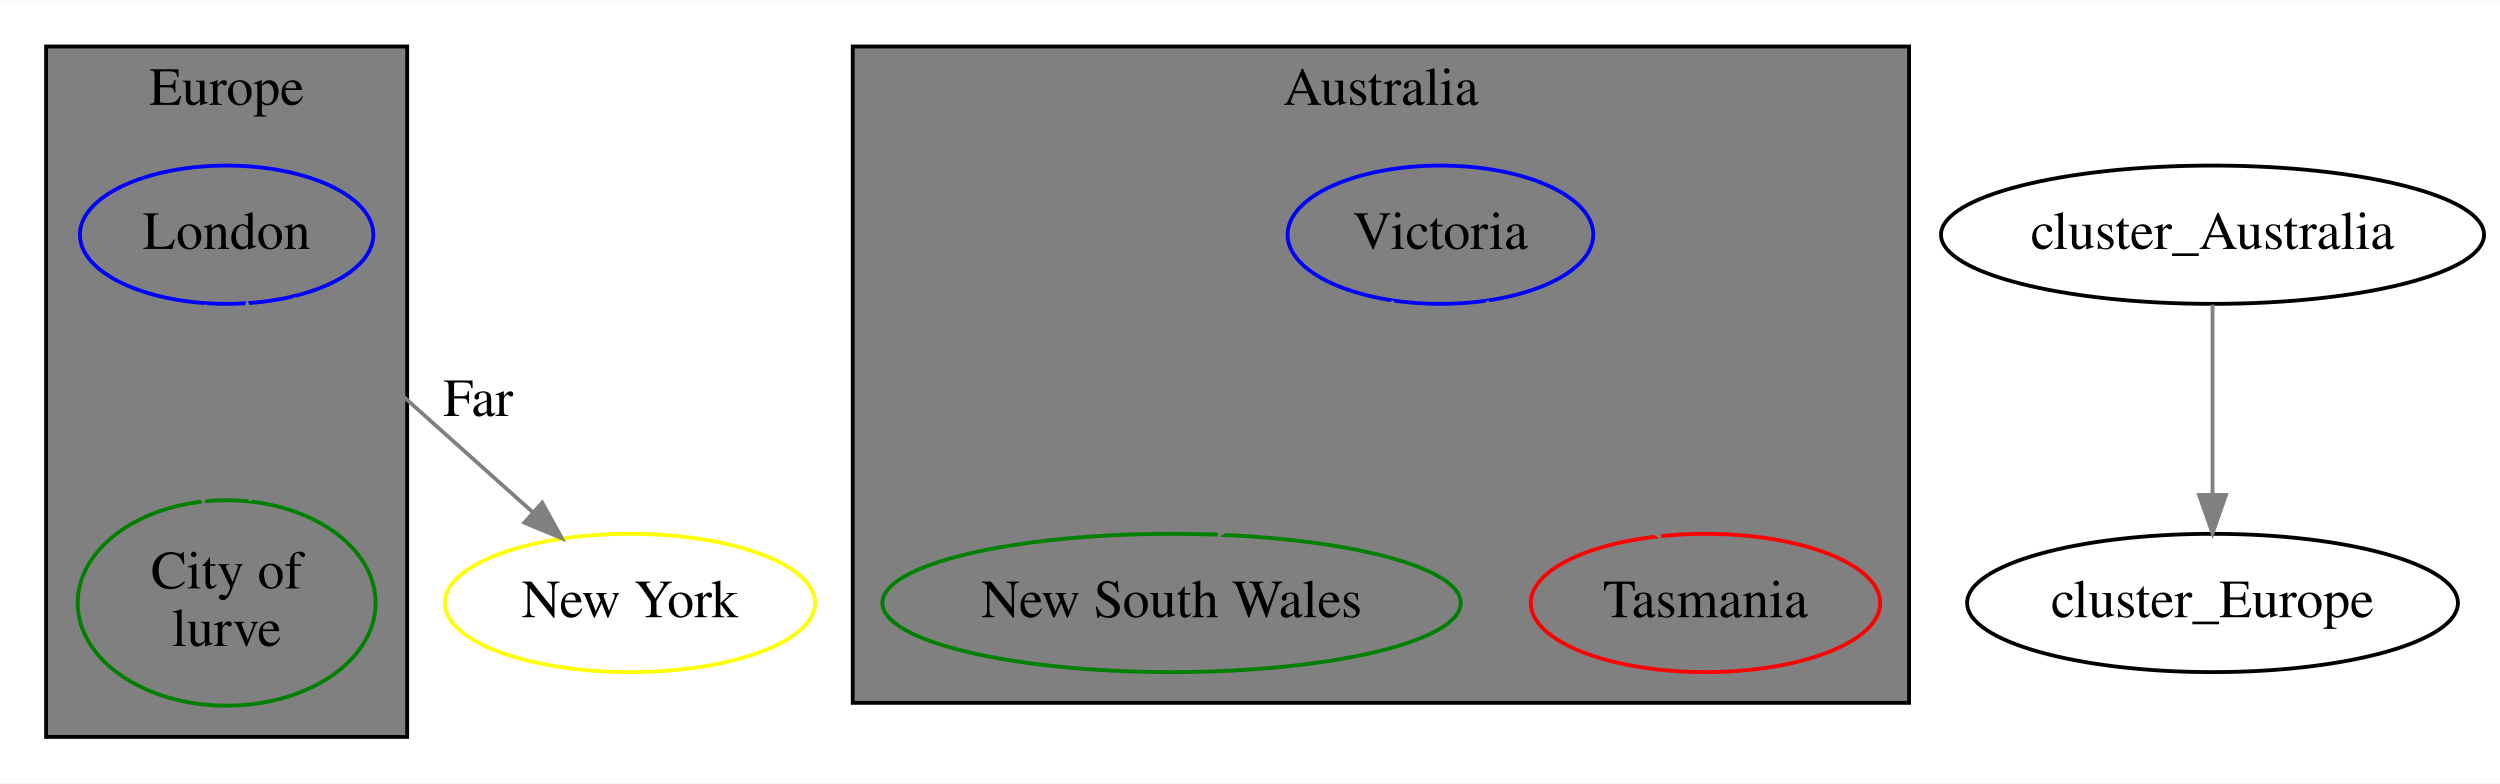
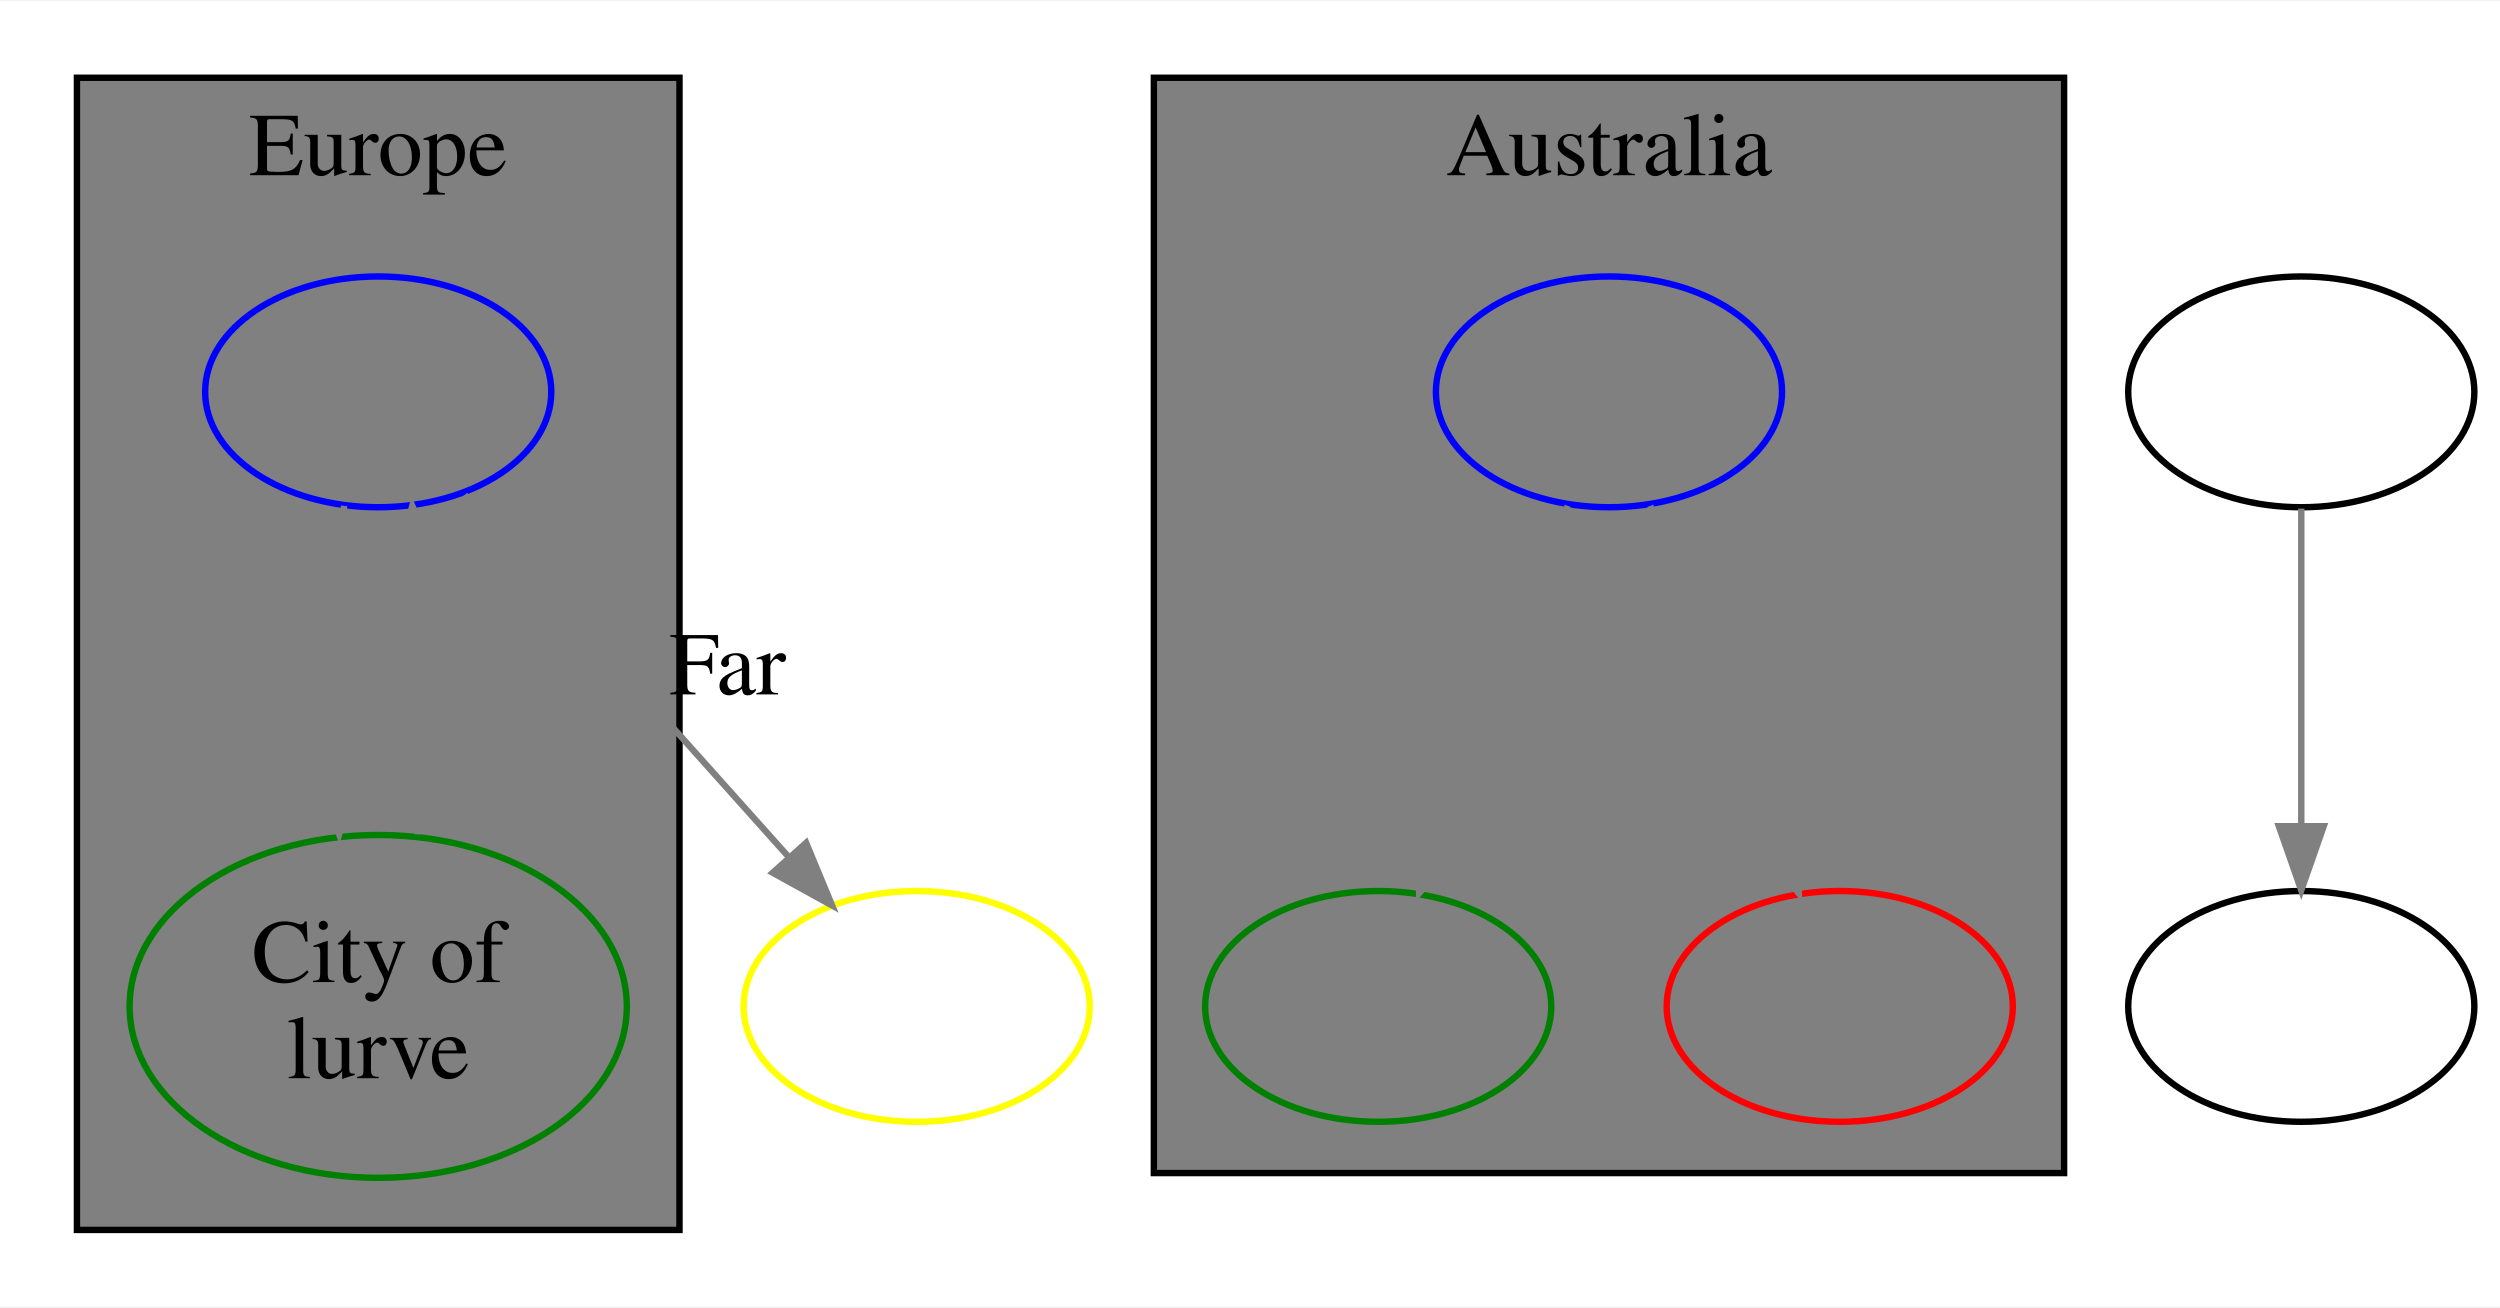
- <svg xmlns="http://www.w3.org/2000/svg" width="651pt" height="204pt" viewBox="0.00 0.00 650.84 203.74">
+ <svg xmlns="http://www.w3.org/2000/svg" width="390pt" height="204pt" viewBox="0.00 0.00 390.00 203.74">
  <g id="graph0" class="graph" transform="scale(1 1) rotate(0) translate(4 199.74)">
-     <polygon fill="white" stroke="none" points="-4,4 -4,-199.74 646.844,-199.74 646.844,4 -4,4" />
+     <polygon fill="white" stroke="none" points="-4,4 -4,-199.74 386,-199.74 386,4 -4,4" />
    <g id="clust1" class="cluster">
      <polygon fill="grey" stroke="black" points="8,-8 8,-187.74 102,-187.74 102,-8 8,-8" />
      <text text-anchor="middle" x="55" y="-172.54" font-family="Times,serif" font-size="14.00">Europe</text>
    </g>
    <g id="clust2" class="cluster">
-       <polygon fill="grey" stroke="black" points="218,-16.87 218,-187.74 493,-187.74 493,-16.87 218,-16.87" />
-       <text text-anchor="middle" x="355.5" y="-172.54" font-family="Times,serif" font-size="14.00">Australia</text>
+       <polygon fill="grey" stroke="black" points="176,-16.87 176,-187.74 318,-187.74 318,-16.87 176,-16.87" />
+       <text text-anchor="middle" x="247" y="-172.54" font-family="Times,serif" font-size="14.00">Australia</text>
    </g>
    <g id="node1" class="node">
-       <ellipse fill="none" stroke="blue" cx="55" cy="-138.74" rx="38.194" ry="18" />
-       <text text-anchor="middle" x="55" y="-135.04" font-family="Times,serif" font-size="14.00">London</text>
+       <ellipse fill="none" stroke="blue" cx="55" cy="-138.74" rx="27" ry="18" />
    </g>
    <g id="node2" class="node">
      <ellipse fill="none" stroke="green" cx="55" cy="-42.87" rx="38.782" ry="26.741" />
      <text text-anchor="middle" x="55" y="-46.67" font-family="Times,serif" font-size="14.00">City of</text>
      <text text-anchor="middle" x="55" y="-31.67" font-family="Times,serif" font-size="14.00">lurve</text>
    </g>
    <g id="edge1" class="edge">
-       <path fill="none" stroke="grey" d="M49.636,-120.523C48.391,-109.135 47.985,-93.782 48.417,-79.807" />
-       <polygon fill="grey" stroke="grey" points="51.93,-79.634 48.912,-69.478 44.938,-79.299 51.93,-79.634" />
+       <path fill="none" stroke="grey" d="M49.684,-120.958C48.398,-109.501 47.977,-93.886 48.421,-79.705" />
+       <polygon fill="grey" stroke="grey" points="51.917,-79.868 48.897,-69.713 44.925,-79.535 51.917,-79.868" />
    </g>
    <g id="node3" class="node">
-       <ellipse fill="none" stroke="yellow" cx="160" cy="-42.87" rx="48.192" ry="18" />
-       <text text-anchor="middle" x="160" y="-39.17" font-family="Times,serif" font-size="14.00">New York</text>
+       <ellipse fill="none" stroke="yellow" cx="139" cy="-42.87" rx="27" ry="18" />
    </g>
    <g id="edge3" class="edge">
-       <path fill="none" stroke="grey" d="M72.339,-122.239C89.335,-107.044 115.431,-83.715 134.734,-66.457" />
-       <polygon fill="grey" stroke="grey" points="137.162,-68.982 142.285,-59.708 132.497,-63.763 137.162,-68.982" />
-       <text text-anchor="middle" x="120.5" y="-91.54" font-family="Times,serif" font-size="14.00">Far</text>
+       <path fill="none" stroke="grey" d="M68.496,-122.658C82.17,-107.378 103.476,-83.568 119.089,-66.121" />
+       <polygon fill="grey" stroke="grey" points="121.754,-68.391 125.814,-58.605 116.538,-63.723 121.754,-68.391" />
+       <text text-anchor="middle" x="109.5" y="-91.54" font-family="Times,serif" font-size="14.00">Far</text>
    </g>
    <g id="edge2" class="edge">
-       <path fill="none" stroke="grey" d="M61.088,-69.478C61.932,-82.149 61.969,-97.455 61.2,-110.359" />
-       <polygon fill="grey" stroke="grey" points="57.695,-110.27 60.364,-120.523 64.672,-110.843 57.695,-110.27" />
+       <path fill="none" stroke="grey" d="M61.103,-69.713C61.942,-82.485 61.965,-97.888 61.173,-110.805" />
+       <polygon fill="grey" stroke="grey" points="57.669,-110.699 60.316,-120.958 64.645,-111.288 57.669,-110.699" />
    </g>
    <g id="node4" class="node">
-       <ellipse fill="none" stroke="blue" cx="371" cy="-138.74" rx="39.794" ry="18" />
-       <text text-anchor="middle" x="371" y="-135.04" font-family="Times,serif" font-size="14.00">Victoria</text>
+       <ellipse fill="none" stroke="blue" cx="247" cy="-138.74" rx="27" ry="18" />
    </g>
    <g id="node5" class="node">
-       <ellipse fill="none" stroke="green" cx="301" cy="-42.87" rx="75.287" ry="18" />
-       <text text-anchor="middle" x="301" y="-39.17" font-family="Times,serif" font-size="14.00">New South Wales</text>
+       <ellipse fill="none" stroke="green" cx="211" cy="-42.87" rx="27" ry="18" />
    </g>
    <g id="edge4" class="edge">
-       <path fill="none" stroke="grey" d="M358.807,-121.389C347.999,-106.896 332.053,-85.512 319.645,-68.873" />
-       <polygon fill="grey" stroke="grey" points="322.308,-66.59 313.525,-60.666 316.697,-70.775 322.308,-66.59" />
+       <path fill="none" stroke="grey" d="M240.564,-120.958C235.137,-106.809 227.279,-86.319 221.029,-70.02" />
+       <polygon fill="grey" stroke="grey" points="224.229,-68.591 217.38,-60.507 217.693,-71.097 224.229,-68.591" />
    </g>
    <g id="node6" class="node">
-       <ellipse fill="none" stroke="red" cx="440" cy="-42.87" rx="45.492" ry="18" />
-       <text text-anchor="middle" x="440" y="-39.17" font-family="Times,serif" font-size="14.00">Tasmania</text>
+       <ellipse fill="none" stroke="red" cx="283" cy="-42.87" rx="27" ry="18" />
    </g>
    <g id="edge5" class="edge">
-       <path fill="none" stroke="grey" d="M383.019,-121.389C393.738,-106.807 409.585,-85.248 421.847,-68.565" />
-       <polygon fill="grey" stroke="grey" points="424.785,-70.479 427.887,-60.349 419.145,-66.333 424.785,-70.479" />
+       <path fill="none" stroke="grey" d="M253.436,-120.958C258.863,-106.809 266.721,-86.319 272.971,-70.02" />
+       <polygon fill="grey" stroke="grey" points="276.307,-71.097 276.62,-60.507 269.771,-68.591 276.307,-71.097" />
    </g>
    <g id="node7" class="node">
-       <ellipse fill="none" stroke="black" cx="572" cy="-138.74" rx="70.688" ry="18" />
-       <text text-anchor="middle" x="572" y="-135.04" font-family="Times,serif" font-size="14.00">cluster_Australia</text>
+       <ellipse fill="none" stroke="black" cx="355" cy="-138.74" rx="27" ry="18" />
    </g>
    <g id="node8" class="node">
-       <ellipse fill="none" stroke="black" cx="572" cy="-42.87" rx="63.889" ry="18" />
-       <text text-anchor="middle" x="572" y="-39.17" font-family="Times,serif" font-size="14.00">cluster_Europe</text>
+       <ellipse fill="none" stroke="black" cx="355" cy="-42.87" rx="27" ry="18" />
    </g>
    <g id="edge6" class="edge">
-       <path fill="none" stroke="grey" d="M572,-120.523C572,-106.761 572,-87.21 572,-71.297" />
-       <polygon fill="grey" stroke="grey" points="575.5,-70.978 572,-60.978 568.5,-70.978 575.5,-70.978" />
+       <path fill="none" stroke="grey" d="M355,-120.523C355,-106.761 355,-87.21 355,-71.297" />
+       <polygon fill="grey" stroke="grey" points="358.5,-70.978 355,-60.978 351.5,-70.978 358.5,-70.978" />
    </g>
  </g>
</svg>
